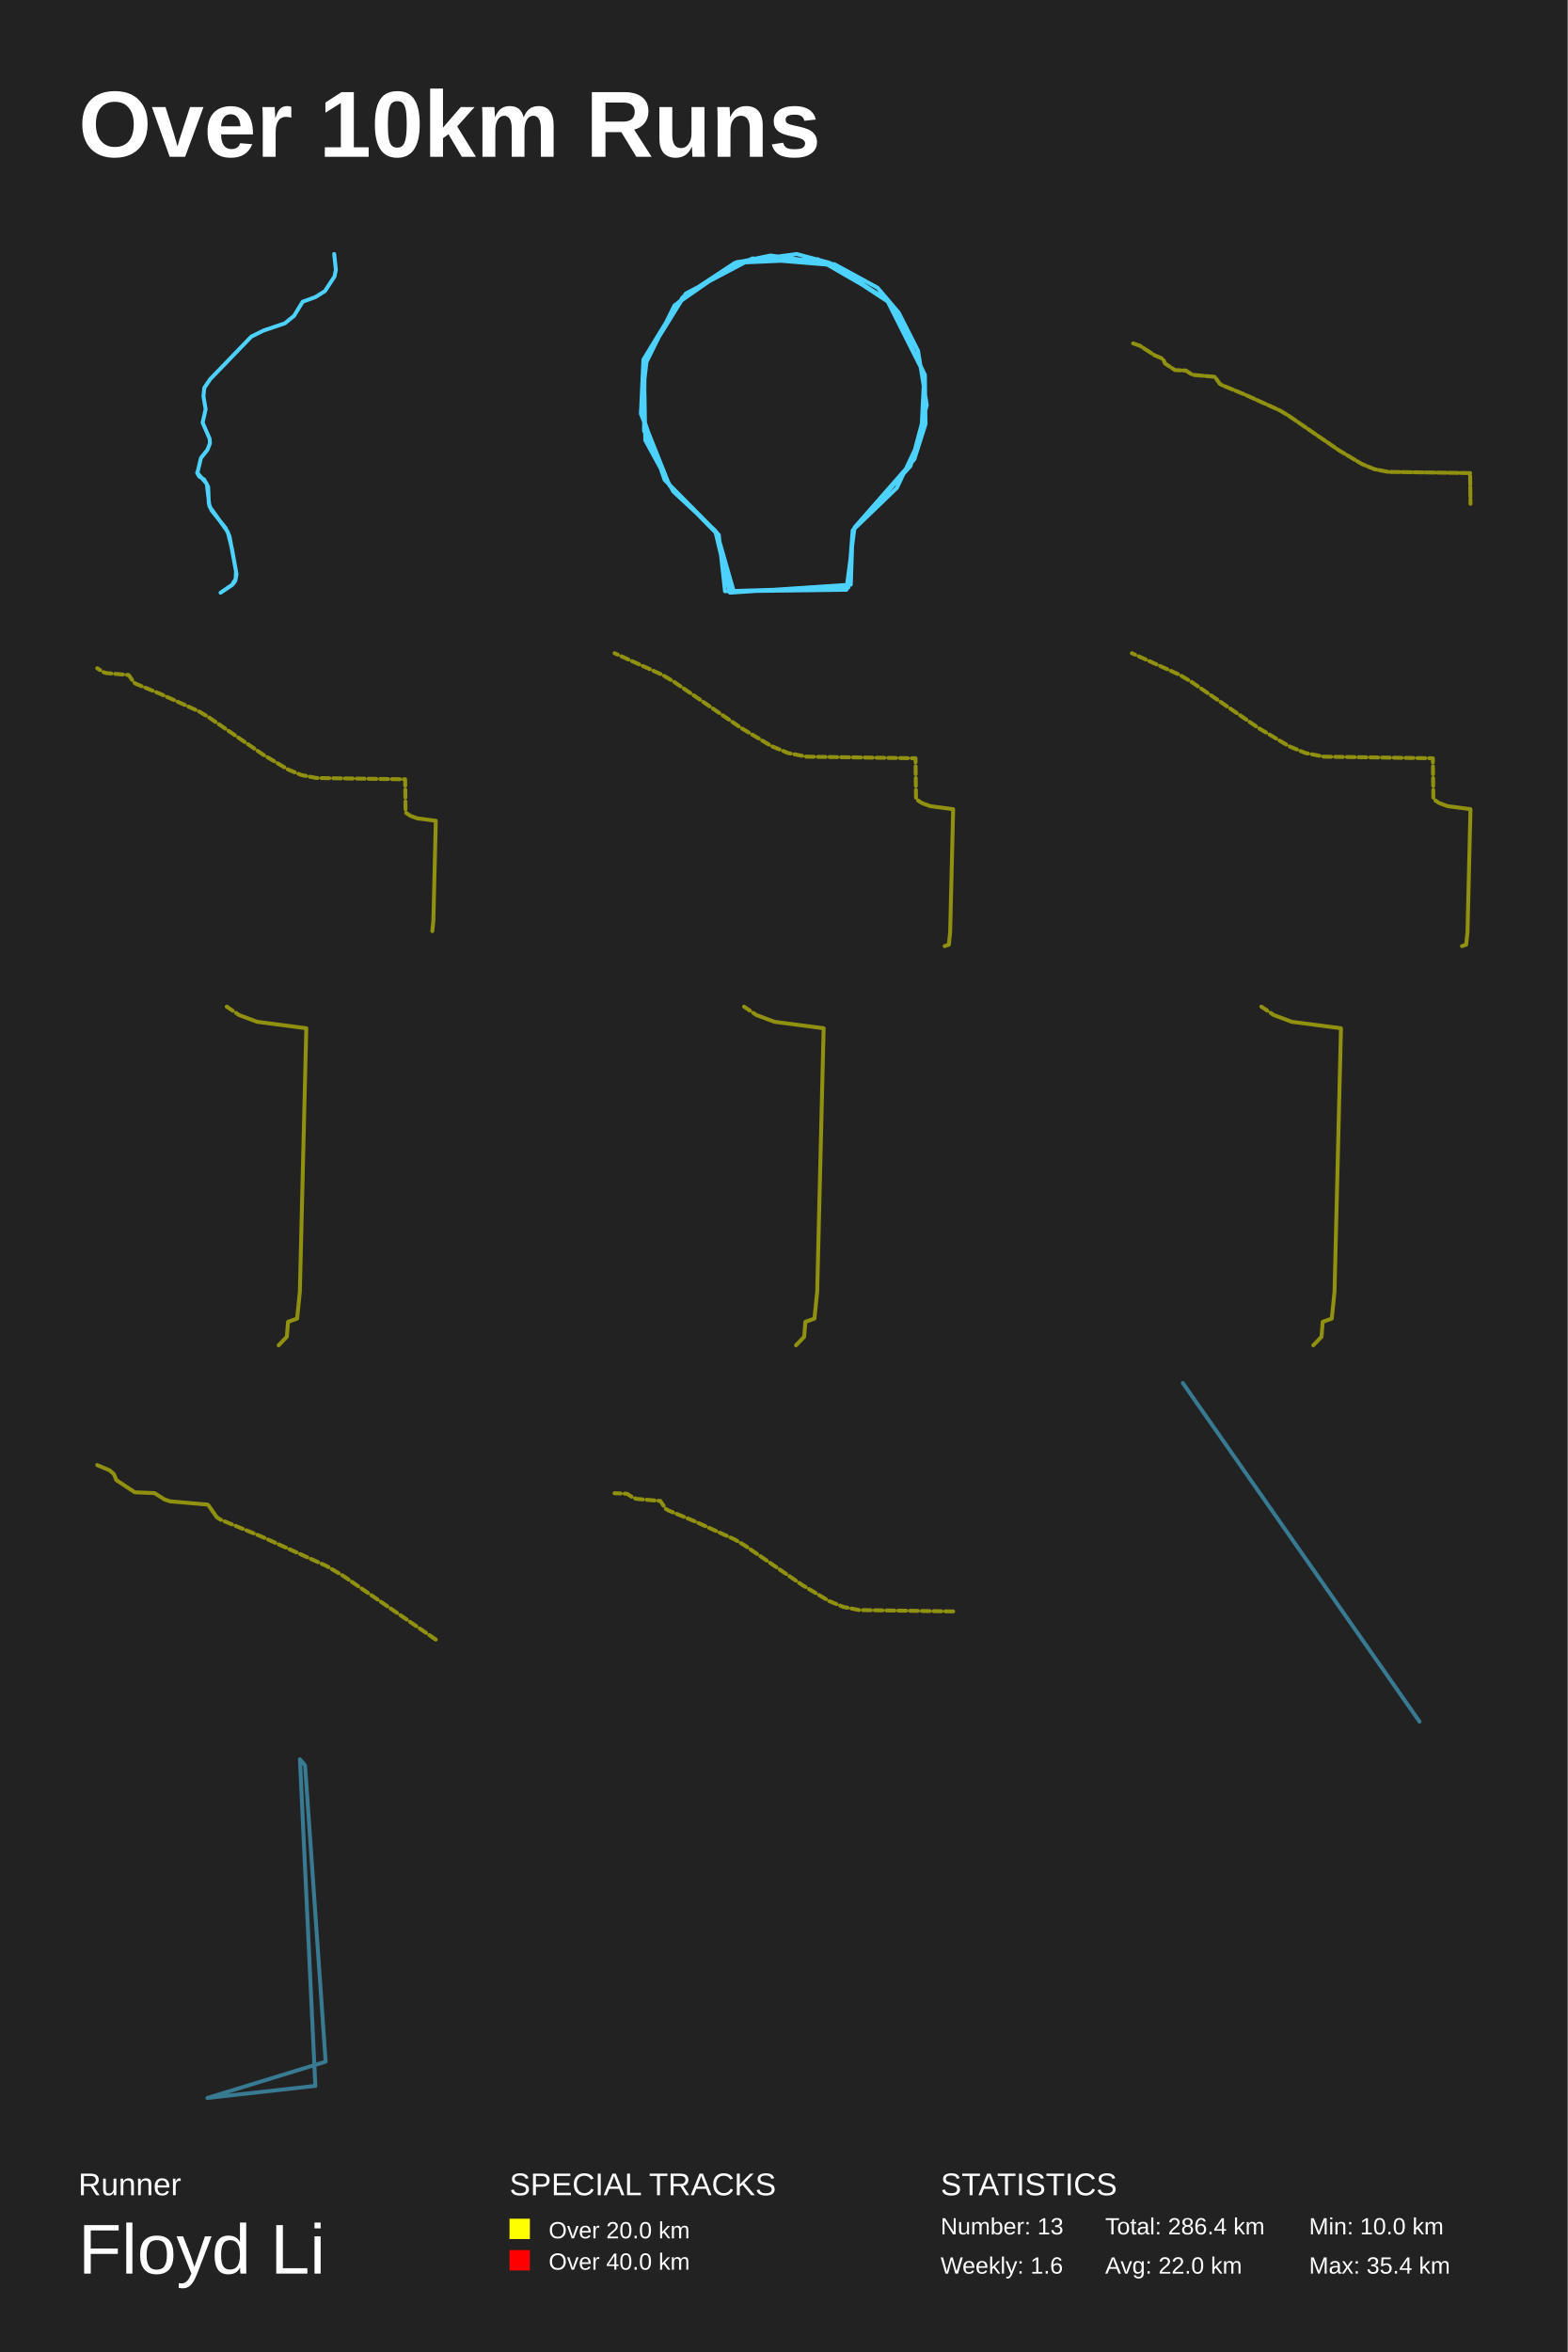
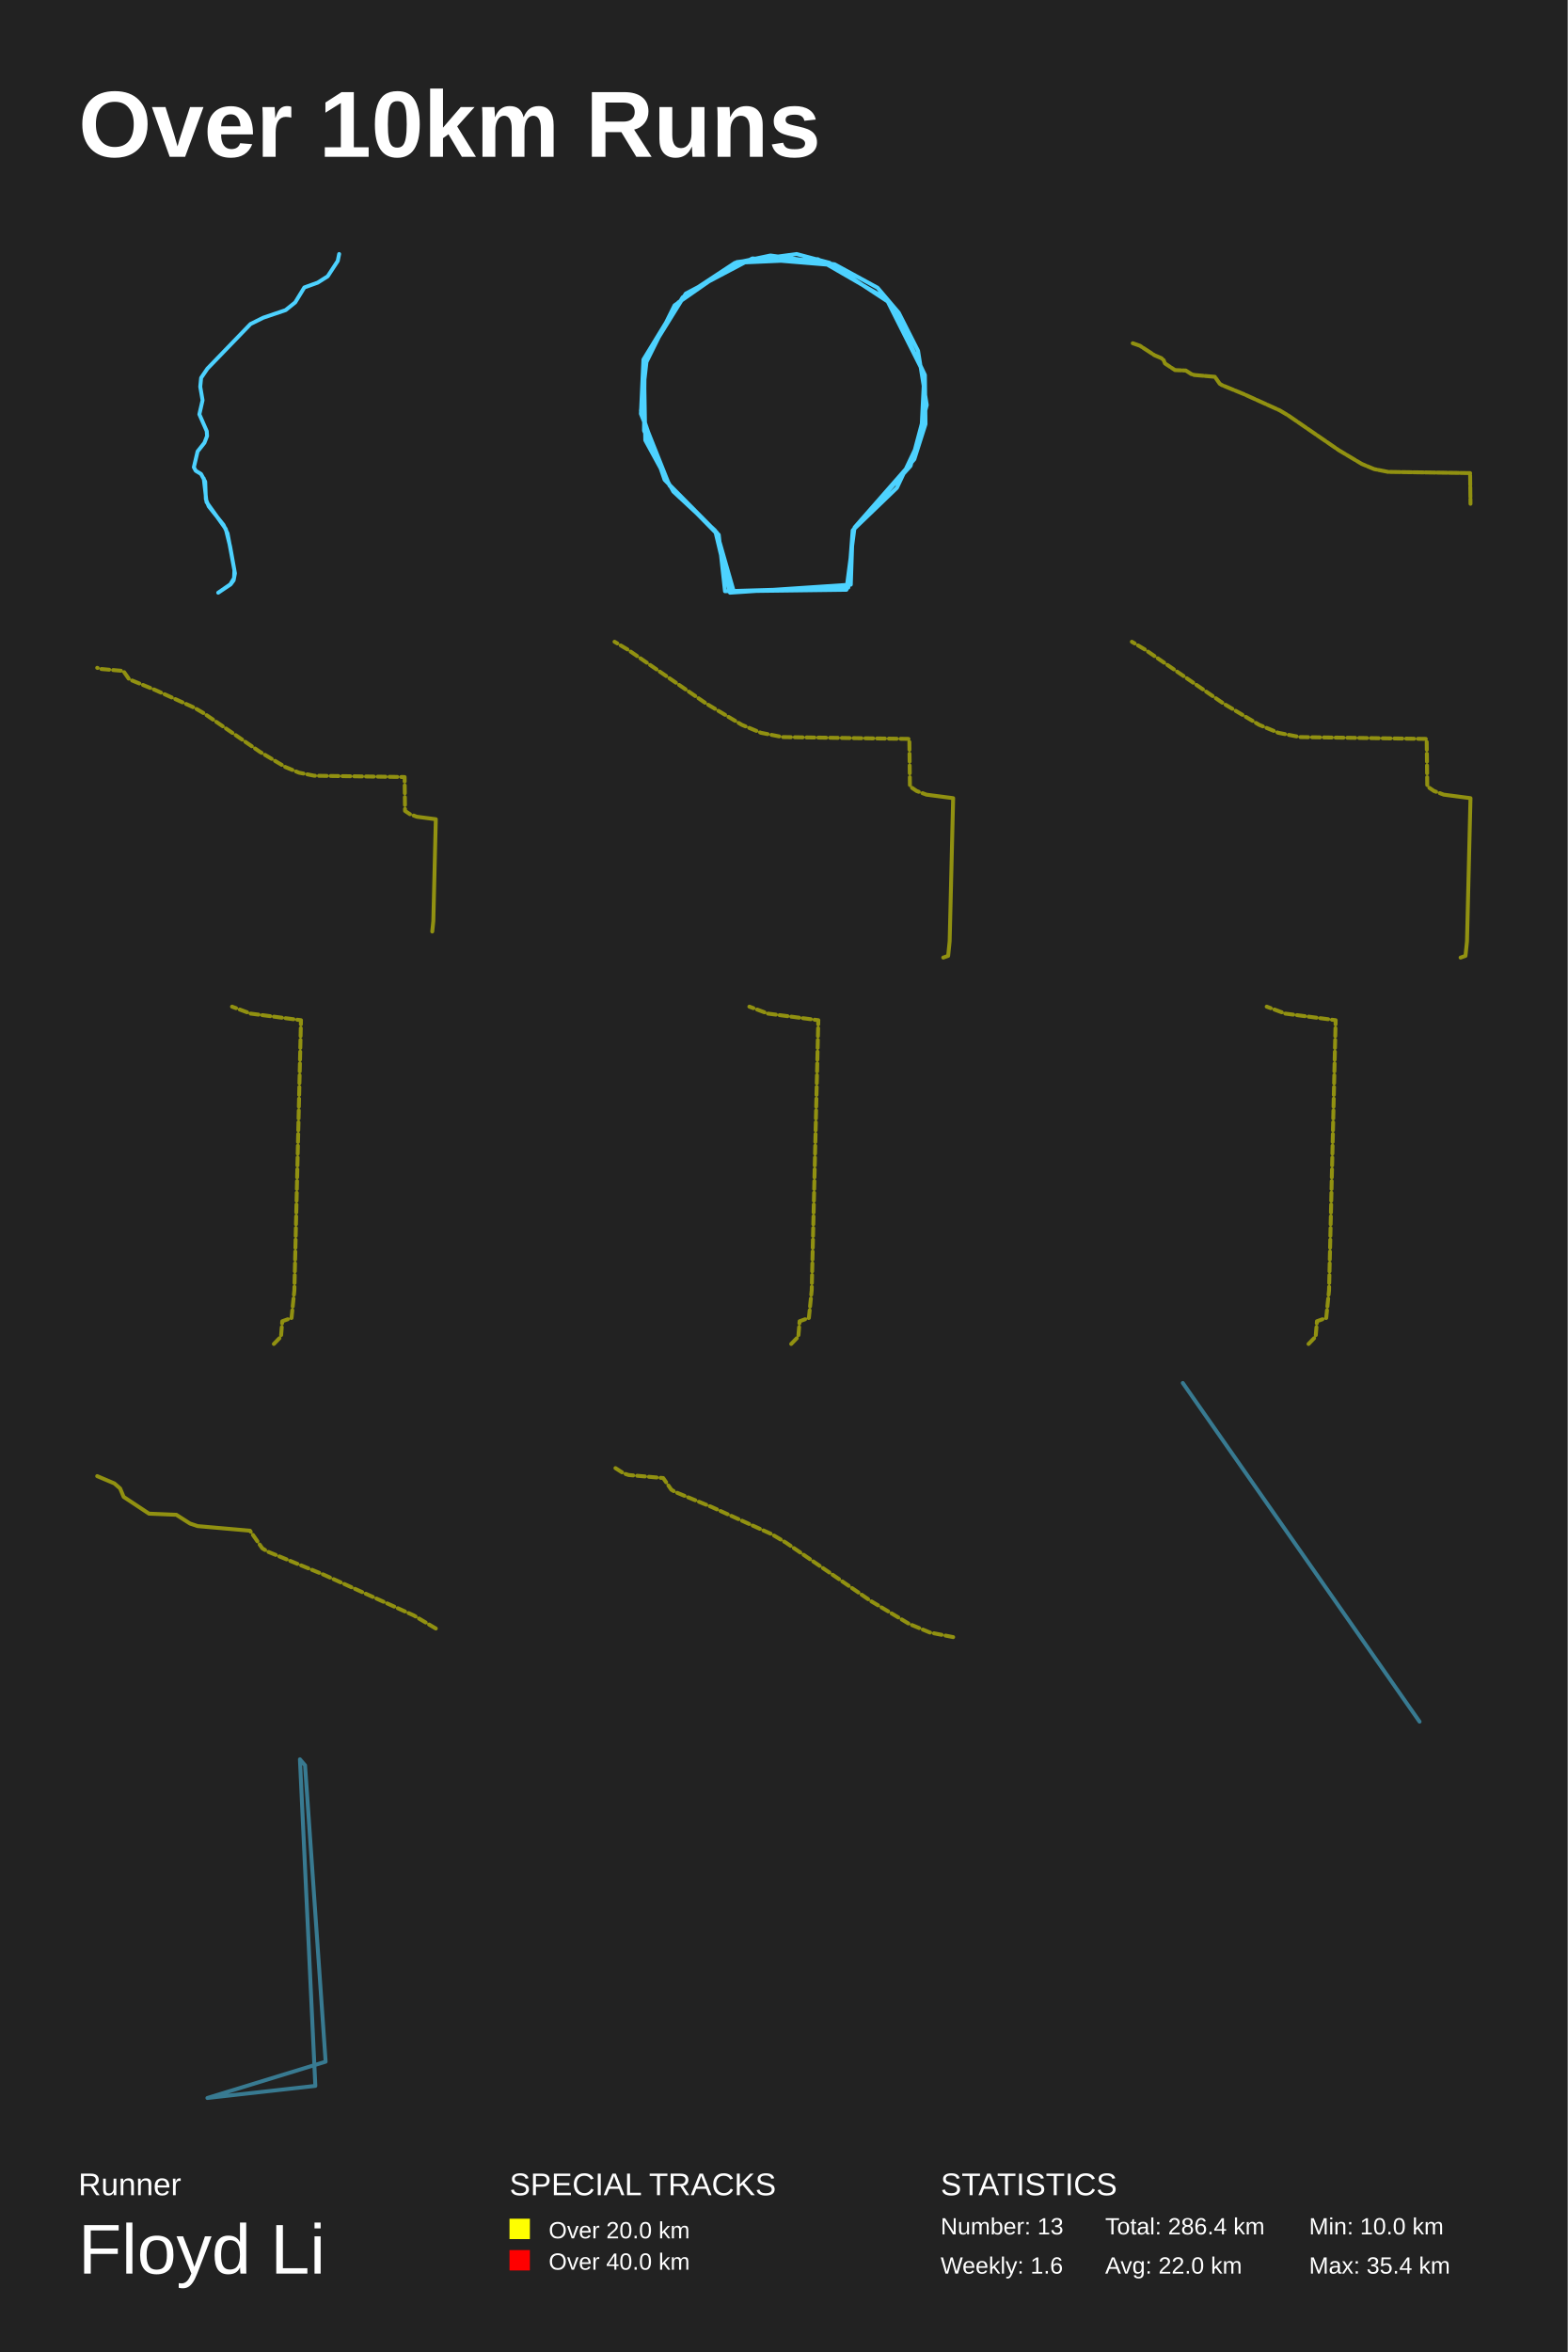
<svg xmlns="http://www.w3.org/2000/svg" baseProfile="full" height="300mm" version="1.1" viewBox="0,0,200,300" width="200mm">
  <defs />
  <rect fill="#222222" height="300" width="200" x="0" y="0" />
  <text fill="#FFFFFF" style="font-size:12px; font-family:Arial; font-weight:bold;" x="10" y="20">Over 10km Runs</text>
  <text fill="#FFFFFF" style="font-size:4px; font-family:Arial" x="10" y="280">Runner</text>
  <text fill="#FFFFFF" style="font-size:9px; font-family:Arial" x="10" y="290">Floyd Li</text>
  <text fill="#FFFFFF" style="font-size:4px; font-family:Arial" x="65" y="280">SPECIAL TRACKS</text>
  <rect fill="yellow" height="2.6" width="2.6" x="65" y="283" />
  <text fill="#FFFFFF" style="font-size:3px; font-family:Arial" x="70" y="285.5">Over 20.0 km</text>
  <rect fill="red" height="2.6" width="2.6" x="65" y="287" />
  <text fill="#FFFFFF" style="font-size:3px; font-family:Arial" x="70" y="289.5">Over 40.0 km</text>
  <text fill="#FFFFFF" style="font-size:4px; font-family:Arial" x="120" y="280">STATISTICS</text>
  <text fill="#FFFFFF" style="font-size:3px; font-family:Arial" x="120" y="285">Number: 13</text>
  <text fill="#FFFFFF" style="font-size:3px; font-family:Arial" x="120" y="290">Weekly: 1.6</text>
  <text fill="#FFFFFF" style="font-size:3px; font-family:Arial" x="141" y="285">Total: 286.4 km</text>
  <text fill="#FFFFFF" style="font-size:3px; font-family:Arial" x="141" y="290">Avg: 22.0 km</text>
  <text fill="#FFFFFF" style="font-size:3px; font-family:Arial" x="167" y="285">Min: 10.0 km</text>
  <text fill="#FFFFFF" style="font-size:3px; font-family:Arial" x="167" y="290">Max: 35.4 km</text>
-   <polyline fill="none" opacity="1" points="25.151,60.283 26.384,61.714 26.718,64.578 29.063,67.857 29.586,69.966 30.108,72.86 30.068,73.83 29.612,74.584 28.139,75.6 29.653,74.584 30.014,74.091 30.175,73.245 29.277,68.396 28.782,67.349 26.986,65.101 26.638,64.224 26.558,62.099 26.049,61.16 25.406,60.775 25.178,60.344 25.633,58.42 26.464,57.373 26.785,56.542 26.745,55.957 25.848,53.909 26.236,52.2 25.955,50.553 26.062,49.475 26.826,48.351 32.064,42.932 33.618,42.162 36.338,41.238 37.503,40.299 38.615,38.482 40.237,37.897 41.456,37.127 42.675,35.264 42.849,34.417 42.635,32.4" stroke="#4DD2FF" stroke-dasharray="none" stroke-linecap="round" stroke-linejoin="round" stroke-width="0.5" />
-   <polyline fill="none" opacity="1" points="93.207,75.506 91.221,67.652 85.898,62.696 82.322,56.151 82.163,46.8 86.056,38.946 93.843,33.522 98.292,32.587 106.475,33.709 111.957,36.701 114.659,39.881 117.122,44.743 118.234,51.663 116.168,59.424 108.779,67.652 108.223,74.945 92.492,75.413 91.697,68.213 84.785,61.2 81.766,52.411 82.561,45.398 87.487,37.449 95.988,32.961 106.157,33.803 113.705,38.759 117.996,47.829 118.075,54.094 116.645,58.582 109.018,67.278 107.985,75.226 93.604,75.413 91.459,67.933 85.341,61.761 82.163,54.935 82.243,45.865 87.089,37.917 93.763,33.522 104.33,33.055 113.07,38.104 117.916,47.735 117.519,55.683 114.42,62.229 108.779,67.652 108.541,74.571 93.128,75.6 91.3,67.933 85.421,61.948 81.766,52.785 82.084,45.865 86.533,38.572 94.001,33.429 101.629,32.4 105.84,33.522 113.228,38.291" stroke="#4DD2FF" stroke-dasharray="none" stroke-linecap="round" stroke-linejoin="round" stroke-width="0.5" />
-   <polyline fill="none" opacity="0.5" points="187.551,60.342 177.101,60.19 175.319,59.837 173.741,59.18 170.816,57.435 164.354,52.991 163.248,52.334 158.671,50.264 155.882,49.117 155.612,48.951 154.991,48.063 152.356,47.832 151.969,47.703 151.281,47.262 149.904,47.205 148.627,46.361 148.448,45.935 148.16,45.682 147.294,45.314 145.432,44.102 144.4,43.741 145.432,44.102 147.294,45.314 148.16,45.682 148.448,45.935 148.627,46.361 149.904,47.205 151.281,47.262 151.969,47.703 152.356,47.832 154.991,48.063 155.612,48.951 155.882,49.117 158.671,50.264 163.248,52.334 164.354,52.991 170.816,57.435 173.741,59.18 175.319,59.837 177.101,60.19 187.551,60.342 187.6,64.259 187.551,60.342 177.101,60.19 175.319,59.837 173.741,59.18 170.816,57.435 164.354,52.991 163.248,52.334 158.671,50.264 155.882,49.117 155.612,48.951 154.991,48.063 152.356,47.832 151.969,47.703 151.281,47.262 149.904,47.205" stroke="yellow" stroke-dasharray="1,0.5" stroke-linecap="round" stroke-linejoin="round" stroke-width="0.5" />
-   <polyline fill="none" opacity="0.5" points="52.339,104.049 53.218,104.377 55.6,104.69 55.287,117.463 55.154,118.767 55.287,117.463 55.6,104.69 53.218,104.377 52.339,104.049 51.74,103.643 51.687,99.4 40.368,99.236 38.438,98.853 36.728,98.142 33.561,96.251 26.56,91.438 25.363,90.727 20.405,88.484 17.384,87.241 17.091,87.062 16.419,86.1 13.565,85.85 13.145,85.71 12.4,85.233" stroke="yellow" stroke-dasharray="1,0.5" stroke-linecap="round" stroke-linejoin="round" stroke-width="0.5" />
-   <polyline fill="none" opacity="0.5" points="117.598,102.424 118.676,102.827 121.6,103.21 121.216,118.889 121.053,120.49 120.514,120.682 121.053,120.49 121.216,118.889 121.6,103.21 118.676,102.827 117.598,102.424 116.863,101.925 116.797,96.718 102.904,96.516 100.535,96.046 98.436,95.174 94.548,92.853 85.955,86.944 84.485,86.071 78.4,83.318" stroke="yellow" stroke-dasharray="1,0.5" stroke-linecap="round" stroke-linejoin="round" stroke-width="0.5" />
-   <polyline fill="none" opacity="0.5" points="183.598,102.424 184.676,102.827 187.6,103.21 187.216,118.889 187.053,120.49 186.514,120.682 187.053,120.49 187.216,118.889 187.6,103.21 184.676,102.827 183.598,102.424 182.863,101.925 182.797,96.718 168.904,96.516 166.535,96.046 164.436,95.174 160.548,92.853 151.955,86.944 150.485,86.071 144.4,83.318" stroke="yellow" stroke-dasharray="1,0.5" stroke-linecap="round" stroke-linejoin="round" stroke-width="0.5" />
-   <polyline fill="none" opacity="0.5" points="30.499,129.469 32.81,130.332 39.077,131.154 38.254,164.757 37.904,168.189 36.748,168.6 36.591,170.511 35.541,171.6 36.591,170.511 36.748,168.6 37.904,168.189 38.254,164.757 39.077,131.154 32.81,130.332 30.499,129.469 28.923,128.4" stroke="yellow" stroke-dasharray="1,0.5" stroke-linecap="round" stroke-linejoin="round" stroke-width="0.5" />
-   <polyline fill="none" opacity="0.5" points="96.499,129.469 98.81,130.332 105.077,131.154 104.254,164.757 103.904,168.189 102.748,168.6 102.591,170.511 101.541,171.6 102.591,170.511 102.748,168.6 103.904,168.189 104.254,164.757 105.077,131.154 98.81,130.332 96.499,129.469 94.923,128.4" stroke="yellow" stroke-dasharray="1,0.5" stroke-linecap="round" stroke-linejoin="round" stroke-width="0.5" />
-   <polyline fill="none" opacity="0.5" points="162.499,129.469 164.81,130.332 171.077,131.154 170.254,164.757 169.904,168.189 168.748,168.6 168.591,170.511 167.541,171.6 168.591,170.511 168.748,168.6 169.904,168.189 170.254,164.757 171.077,131.154 164.81,130.332 162.499,129.469 160.923,128.4" stroke="yellow" stroke-dasharray="1,0.5" stroke-linecap="round" stroke-linejoin="round" stroke-width="0.5" />
-   <polyline fill="none" opacity="0.5" points="55.6,209.129 43.731,200.968 41.7,199.763 33.295,195.96 28.173,193.853 27.676,193.549 26.537,191.919 21.697,191.495 20.986,191.256 19.722,190.448 17.195,190.342 14.848,188.792 14.521,188.01 13.991,187.546 12.4,186.871 13.991,187.546 14.521,188.01 14.848,188.792 17.195,190.342 19.722,190.448 20.986,191.256 21.697,191.495 26.537,191.919 27.676,193.549" stroke="yellow" stroke-dasharray="1,0.5" stroke-linecap="round" stroke-linejoin="round" stroke-width="0.5" />
-   <polyline fill="none" opacity="0.5" points="121.6,205.537 109.609,205.364 107.564,204.958 105.752,204.205 102.397,202.202 94.981,197.102 93.712,196.349 88.46,193.973 85.259,192.656 84.949,192.466 84.237,191.448 81.213,191.183 80.769,191.034 79.979,190.529 78.4,190.463" stroke="yellow" stroke-dasharray="1,0.5" stroke-linecap="round" stroke-linejoin="round" stroke-width="0.5" />
-   <polyline fill="none" opacity="0.5" points="150.897,176.4 181.103,219.6 150.897,176.4 181.103,219.6 150.897,176.4 181.103,219.6 150.897,176.4 181.103,219.6 150.897,176.4 181.103,219.6 150.897,176.4 181.103,219.6 150.897,176.4 181.103,219.6 150.897,176.4 181.103,219.6 150.897,176.4 181.103,219.6 150.897,176.4 181.103,219.6 150.897,176.4 181.103,219.6 150.897,176.4 181.103,219.6 150.897,176.4 181.103,219.6 150.897,176.4 181.103,219.6 150.897,176.4 181.103,219.6 150.897,176.4 181.103,219.6 150.897,176.4 181.103,219.6 150.897,176.4 181.103,219.6 150.897,176.4" stroke="#4DD2FF" stroke-dasharray="1,0.5" stroke-linecap="round" stroke-linejoin="round" stroke-width="0.5" />
-   <polyline fill="none" opacity="0.5" points="41.542,262.971 38.918,225.171 38.263,224.4 40.23,266.057 26.458,267.6 41.542,262.971 38.918,225.171 38.263,224.4 40.23,266.057 26.458,267.6 41.542,262.971 38.918,225.171 38.263,224.4 40.23,266.057 26.458,267.6 41.542,262.971 38.918,225.171 38.263,224.4 40.23,266.057 26.458,267.6 41.542,262.971 38.918,225.171 38.263,224.4 40.23,266.057 26.458,267.6 41.542,262.971 38.918,225.171 38.263,224.4 40.23,266.057 26.458,267.6 41.542,262.971 38.918,225.171 38.263,224.4 40.23,266.057 26.458,267.6 41.542,262.971 38.918,225.171 38.263,224.4 40.23,266.057 26.458,267.6 41.542,262.971 38.918,225.171 38.263,224.4 40.23,266.057 26.458,267.6 41.542,262.971 38.918,225.171 38.263,224.4 40.23,266.057 26.458,267.6 41.542,262.971 38.918,225.171 38.263,224.4 40.23,266.057 26.458,267.6 41.542,262.971 38.918,225.171 38.263,224.4 40.23,266.057 26.458,267.6 41.542,262.971 38.918,225.171 38.263,224.4 40.23,266.057 26.458,267.6 41.542,262.971 38.918,225.171 38.263,224.4" stroke="#4DD2FF" stroke-dasharray="1,0.5" stroke-linecap="round" stroke-linejoin="round" stroke-width="0.5" />
+   <polyline fill="none" opacity="1" points="25.996,61.034 26.348,64.038 28.807,67.478 29.355,69.69 29.903,72.726 29.861,73.743 29.383,74.534 27.837,75.6 29.426,74.534 29.805,74.018 29.974,73.129 29.032,68.043 28.512,66.945 26.629,64.587 26.263,63.667 26.179,61.438 25.645,60.453 24.971,60.049 24.732,59.597 25.209,57.579 26.081,56.48 26.418,55.608 26.376,54.995 25.434,52.847 25.842,51.054 25.547,49.326 25.659,48.196 26.46,47.017 31.955,41.332 33.585,40.524 36.438,39.555 37.661,38.57 38.827,36.664 40.528,36.05 41.807,35.243 43.086,33.288 43.268,32.4" stroke="#4DD2FF" stroke-dasharray="none" stroke-linecap="round" stroke-linejoin="round" stroke-width="0.5" />
+   <polyline fill="none" opacity="1" points="91.221,67.652 85.898,62.696 82.322,56.151 82.163,46.8 86.056,38.946 93.843,33.522 98.292,32.587 106.475,33.709 111.957,36.701 114.659,39.881 117.122,44.743 118.234,51.663 116.168,59.424 108.779,67.652 108.223,74.945 92.492,75.413 91.697,68.213 84.785,61.2 81.766,52.411 82.561,45.398 87.487,37.449 95.988,32.961 106.157,33.803 113.705,38.759 117.996,47.829 118.075,54.094 116.645,58.582 109.018,67.278 107.985,75.226 93.604,75.413 91.459,67.933 85.341,61.761 82.163,54.935 82.243,45.865 87.089,37.917 93.763,33.522 104.33,33.055 113.07,38.104 117.916,47.735 117.519,55.683 114.42,62.229 108.779,67.652 108.541,74.571 93.128,75.6 91.3,67.933 85.421,61.948 81.766,52.785 82.084,45.865 86.533,38.572 94.001,33.429 101.629,32.4 105.84,33.522" stroke="#4DD2FF" stroke-dasharray="none" stroke-linecap="round" stroke-linejoin="round" stroke-width="0.5" />
+   <polyline fill="none" opacity="0.5" points="177.101,60.19 175.319,59.837 173.741,59.18 170.816,57.435 164.354,52.991 163.248,52.334 158.671,50.264 155.882,49.117 155.612,48.951 154.991,48.063 152.356,47.832 151.969,47.703 151.281,47.262 149.904,47.205 148.627,46.361 148.448,45.935 148.16,45.682 147.294,45.314 145.432,44.102 144.4,43.741 145.432,44.102 147.294,45.314 148.16,45.682 148.448,45.935 148.627,46.361 149.904,47.205 151.281,47.262 151.969,47.703 152.356,47.832 154.991,48.063 155.612,48.951 155.882,49.117 158.671,50.264 163.248,52.334 164.354,52.991 170.816,57.435 173.741,59.18 175.319,59.837 177.101,60.19 187.551,60.342 187.6,64.259 187.551,60.342 177.101,60.19 175.319,59.837 173.741,59.18 170.816,57.435 164.354,52.991 163.248,52.334 158.671,50.264 155.882,49.117 155.612,48.951 154.991,48.063 152.356,47.832 151.969,47.703 151.281,47.262" stroke="yellow" stroke-dasharray="1,0.5" stroke-linecap="round" stroke-linejoin="round" stroke-width="0.5" />
+   <polyline fill="none" opacity="0.5" points="53.176,104.176 55.6,104.494 55.282,117.492 55.146,118.819 55.282,117.492 55.6,104.494 53.176,104.176 52.282,103.842 51.673,103.429 51.619,99.112 40.101,98.945 38.137,98.555 36.397,97.832 33.174,95.908 26.051,91.01 24.832,90.286 19.787,88.004 16.713,86.74 16.415,86.557 15.731,85.579 12.827,85.324 12.4,85.181" stroke="yellow" stroke-dasharray="1,0.5" stroke-linecap="round" stroke-linejoin="round" stroke-width="0.5" />
+   <polyline fill="none" opacity="0.5" points="118.196,101.36 121.6,101.807 121.153,120.055 120.963,121.919 120.336,122.142 120.963,121.919 121.153,120.055 121.6,101.807 118.196,101.36 116.942,100.891 116.086,100.311 116.01,94.249 99.838,94.015 97.081,93.468 94.638,92.452 90.113,89.751 80.111,82.874 78.4,81.858" stroke="yellow" stroke-dasharray="1,0.5" stroke-linecap="round" stroke-linejoin="round" stroke-width="0.5" />
+   <polyline fill="none" opacity="0.5" points="184.196,101.36 187.6,101.807 187.153,120.055 186.963,121.919 186.336,122.142 186.963,121.919 187.153,120.055 187.6,101.807 184.196,101.36 182.942,100.891 182.086,100.311 182.01,94.249 165.838,94.015 163.081,93.468 160.638,92.452 156.113,89.751 146.111,82.874 144.4,81.858" stroke="yellow" stroke-dasharray="1,0.5" stroke-linecap="round" stroke-linejoin="round" stroke-width="0.5" />
+   <polyline fill="none" opacity="0.5" points="31.972,129.285 38.398,130.128 37.554,164.583 37.195,168.102 36.01,168.524 35.849,170.483 34.772,171.6 35.849,170.483 36.01,168.524 37.195,168.102 37.554,164.583 38.398,130.128 31.972,129.285 29.602,128.4" stroke="yellow" stroke-dasharray="1,0.5" stroke-linecap="round" stroke-linejoin="round" stroke-width="0.5" />
+   <polyline fill="none" opacity="0.5" points="97.972,129.285 104.398,130.128 103.554,164.583 103.195,168.102 102.01,168.524 101.849,170.483 100.772,171.6 101.849,170.483 102.01,168.524 103.195,168.102 103.554,164.583 104.398,130.128 97.972,129.285 95.602,128.4" stroke="yellow" stroke-dasharray="1,0.5" stroke-linecap="round" stroke-linejoin="round" stroke-width="0.5" />
+   <polyline fill="none" opacity="0.5" points="163.972,129.285 170.398,130.128 169.554,164.583 169.195,168.102 168.01,168.524 167.849,170.483 166.772,171.6 167.849,170.483 168.01,168.524 169.195,168.102 169.554,164.583 170.398,130.128 163.972,129.285 161.602,128.4" stroke="yellow" stroke-dasharray="1,0.5" stroke-linecap="round" stroke-linejoin="round" stroke-width="0.5" />
+   <polyline fill="none" opacity="0.5" points="55.6,207.719 52.8,206.057 41.21,200.814 34.148,197.909 33.463,197.489 31.892,195.242 25.218,194.657 24.238,194.328 22.496,193.214 19.011,193.068 15.776,190.93 15.325,189.852 14.593,189.213 12.4,188.281 14.593,189.213 15.325,189.852 15.776,190.93 19.011,193.068 22.496,193.214 24.238,194.328 25.218,194.657 31.892,195.242" stroke="yellow" stroke-dasharray="1,0.5" stroke-linecap="round" stroke-linejoin="round" stroke-width="0.5" />
+   <polyline fill="none" opacity="0.5" points="121.6,208.815 118.619,208.223 115.978,207.125 111.085,204.204 100.272,196.769 98.422,195.671 90.765,192.207 86.099,190.288 85.646,190.01 84.608,188.525 80.199,188.139 79.551,187.922 78.4,187.185" stroke="yellow" stroke-dasharray="1,0.5" stroke-linecap="round" stroke-linejoin="round" stroke-width="0.5" />
+   <polyline fill="none" opacity="0.5" points="181.103,219.6 150.897,176.4 181.103,219.6 150.897,176.4 181.103,219.6 150.897,176.4 181.103,219.6 150.897,176.4 181.103,219.6 150.897,176.4 181.103,219.6 150.897,176.4 181.103,219.6 150.897,176.4 181.103,219.6 150.897,176.4 181.103,219.6 150.897,176.4 181.103,219.6 150.897,176.4 181.103,219.6 150.897,176.4 181.103,219.6 150.897,176.4 181.103,219.6 150.897,176.4 181.103,219.6 150.897,176.4 181.103,219.6 150.897,176.4 181.103,219.6 150.897,176.4 181.103,219.6 150.897,176.4 181.103,219.6" stroke="#4DD2FF" stroke-dasharray="1,0.5" stroke-linecap="round" stroke-linejoin="round" stroke-width="0.5" />
+   <polyline fill="none" opacity="0.5" points="38.918,225.171 38.263,224.4 40.23,266.057 26.458,267.6 41.542,262.971 38.918,225.171 38.263,224.4 40.23,266.057 26.458,267.6 41.542,262.971 38.918,225.171 38.263,224.4 40.23,266.057 26.458,267.6 41.542,262.971 38.918,225.171 38.263,224.4 40.23,266.057 26.458,267.6 41.542,262.971 38.918,225.171 38.263,224.4 40.23,266.057 26.458,267.6 41.542,262.971 38.918,225.171 38.263,224.4 40.23,266.057 26.458,267.6 41.542,262.971 38.918,225.171 38.263,224.4 40.23,266.057 26.458,267.6 41.542,262.971 38.918,225.171 38.263,224.4 40.23,266.057 26.458,267.6 41.542,262.971 38.918,225.171 38.263,224.4 40.23,266.057 26.458,267.6 41.542,262.971 38.918,225.171 38.263,224.4 40.23,266.057 26.458,267.6 41.542,262.971 38.918,225.171 38.263,224.4 40.23,266.057 26.458,267.6 41.542,262.971 38.918,225.171 38.263,224.4 40.23,266.057 26.458,267.6 41.542,262.971 38.918,225.171 38.263,224.4 40.23,266.057 26.458,267.6 41.542,262.971" stroke="#4DD2FF" stroke-dasharray="1,0.5" stroke-linecap="round" stroke-linejoin="round" stroke-width="0.5" />
</svg>
